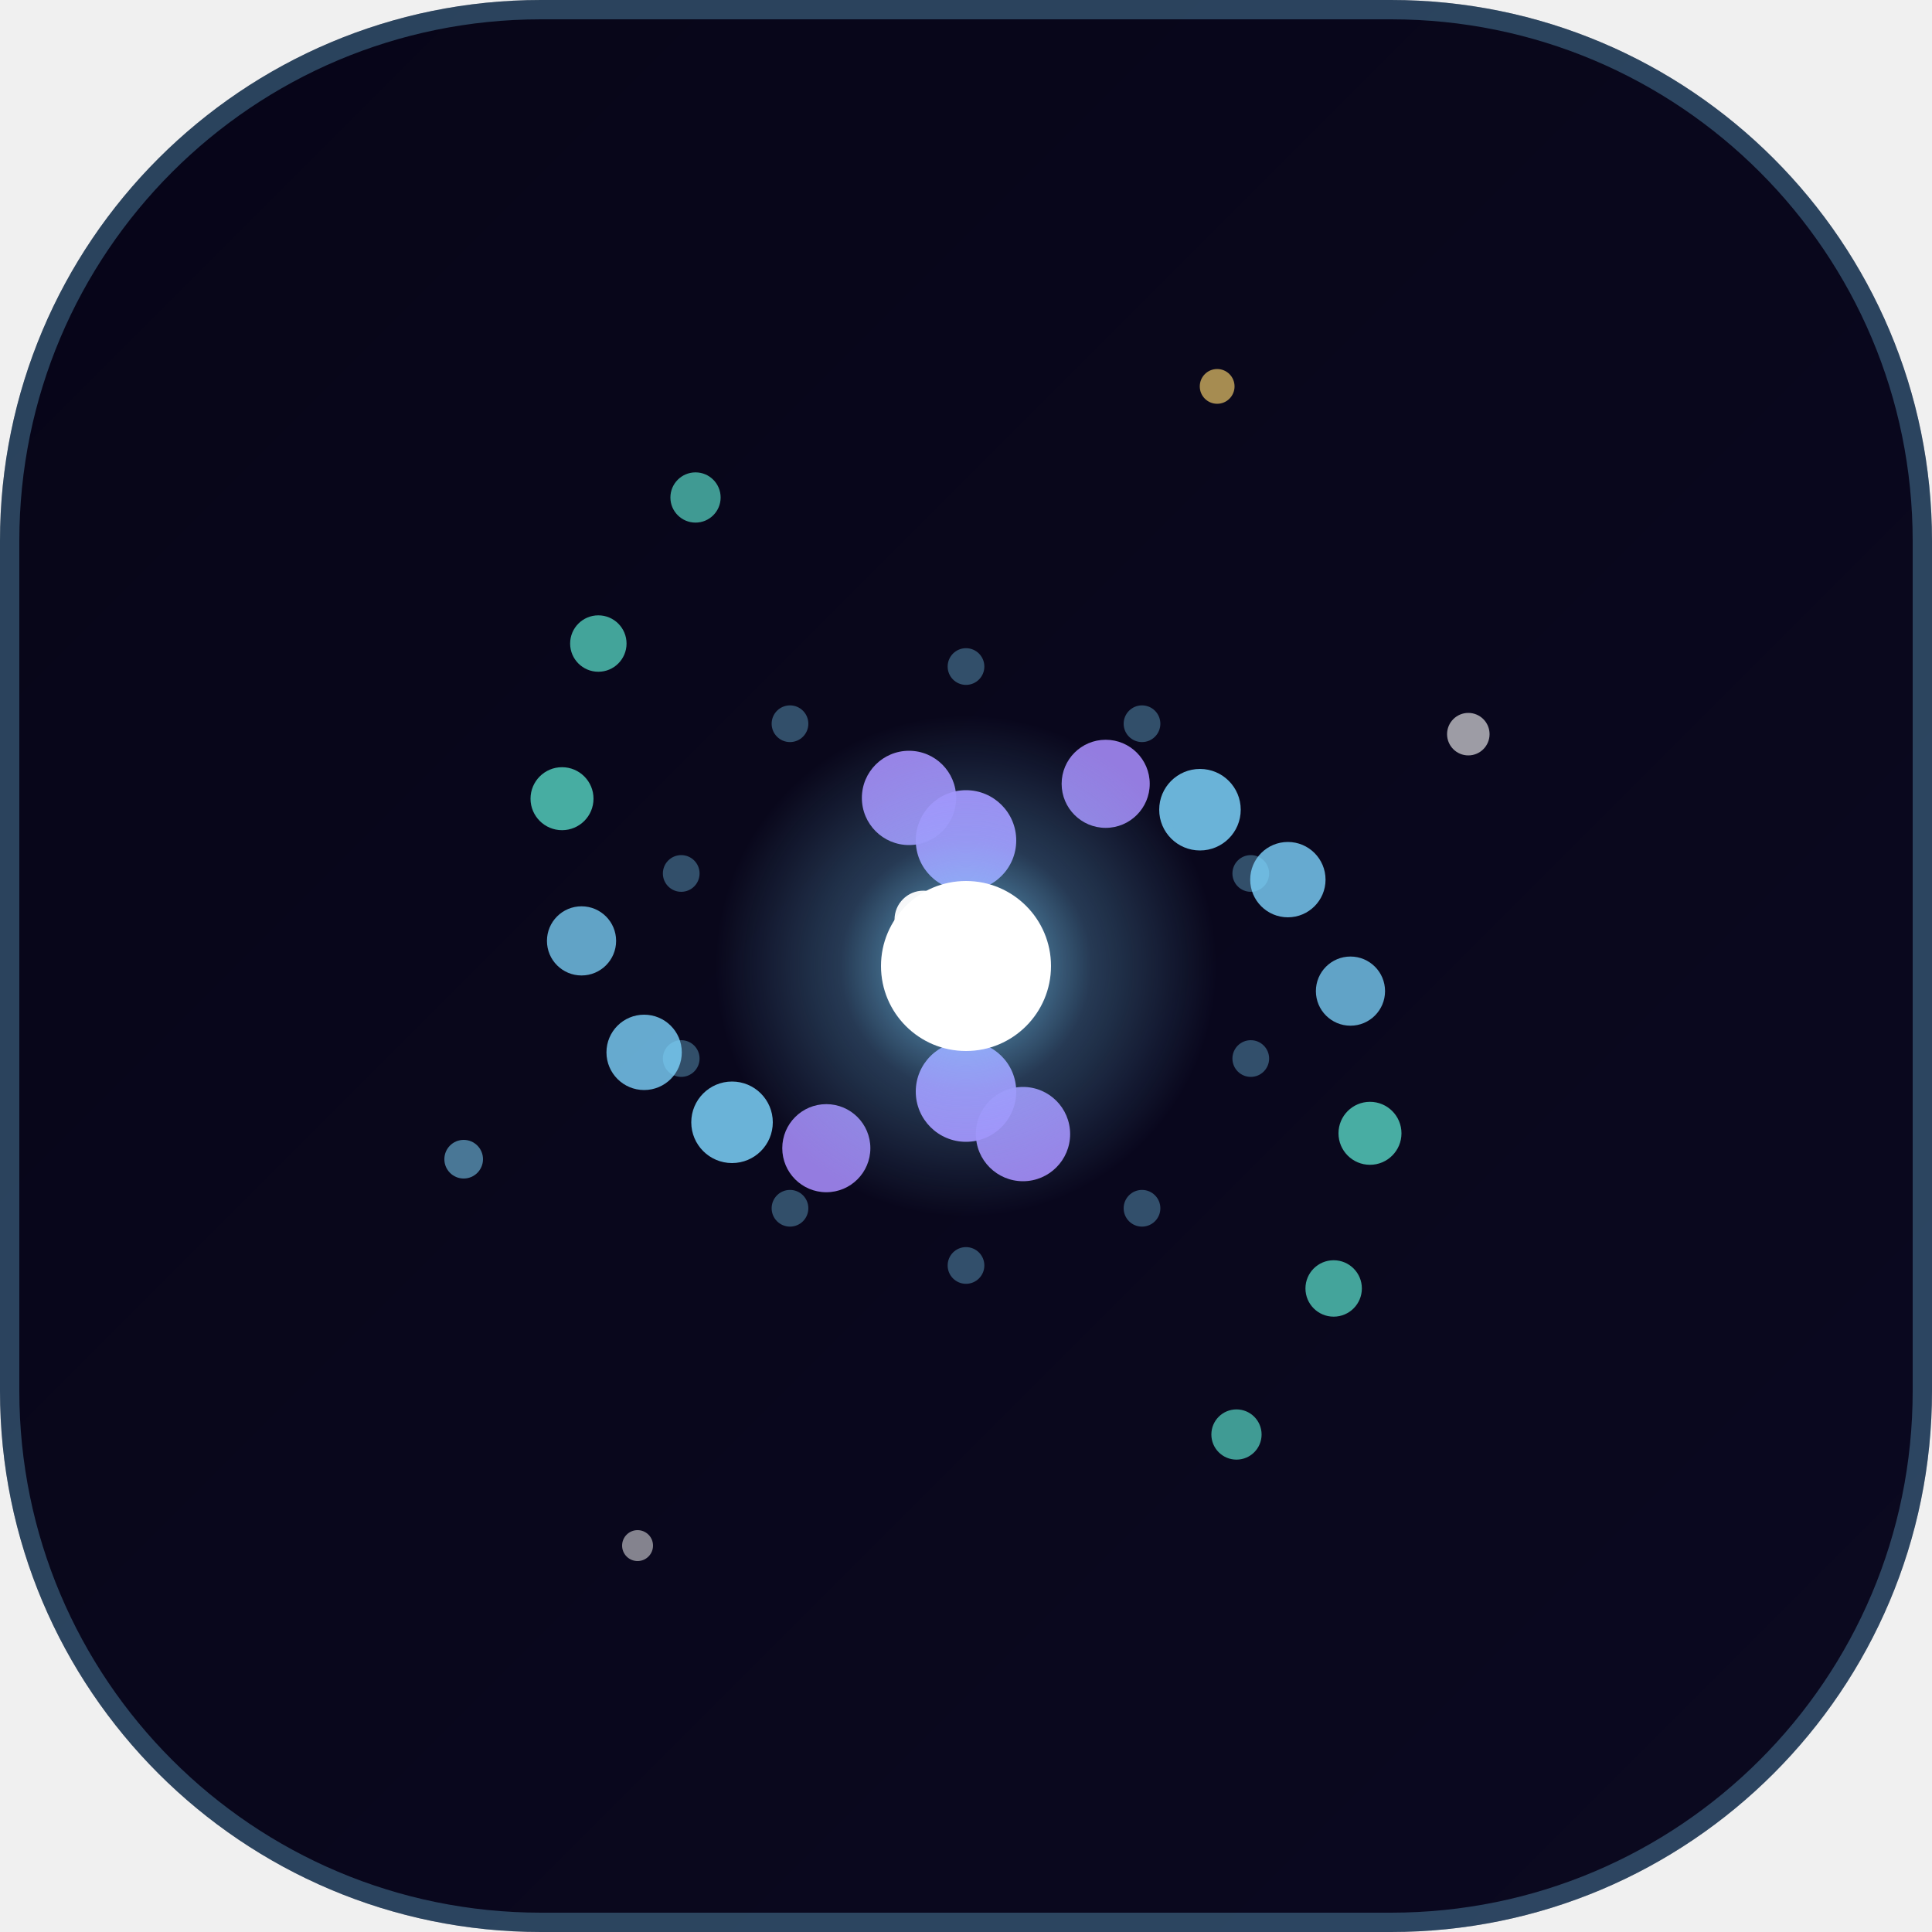
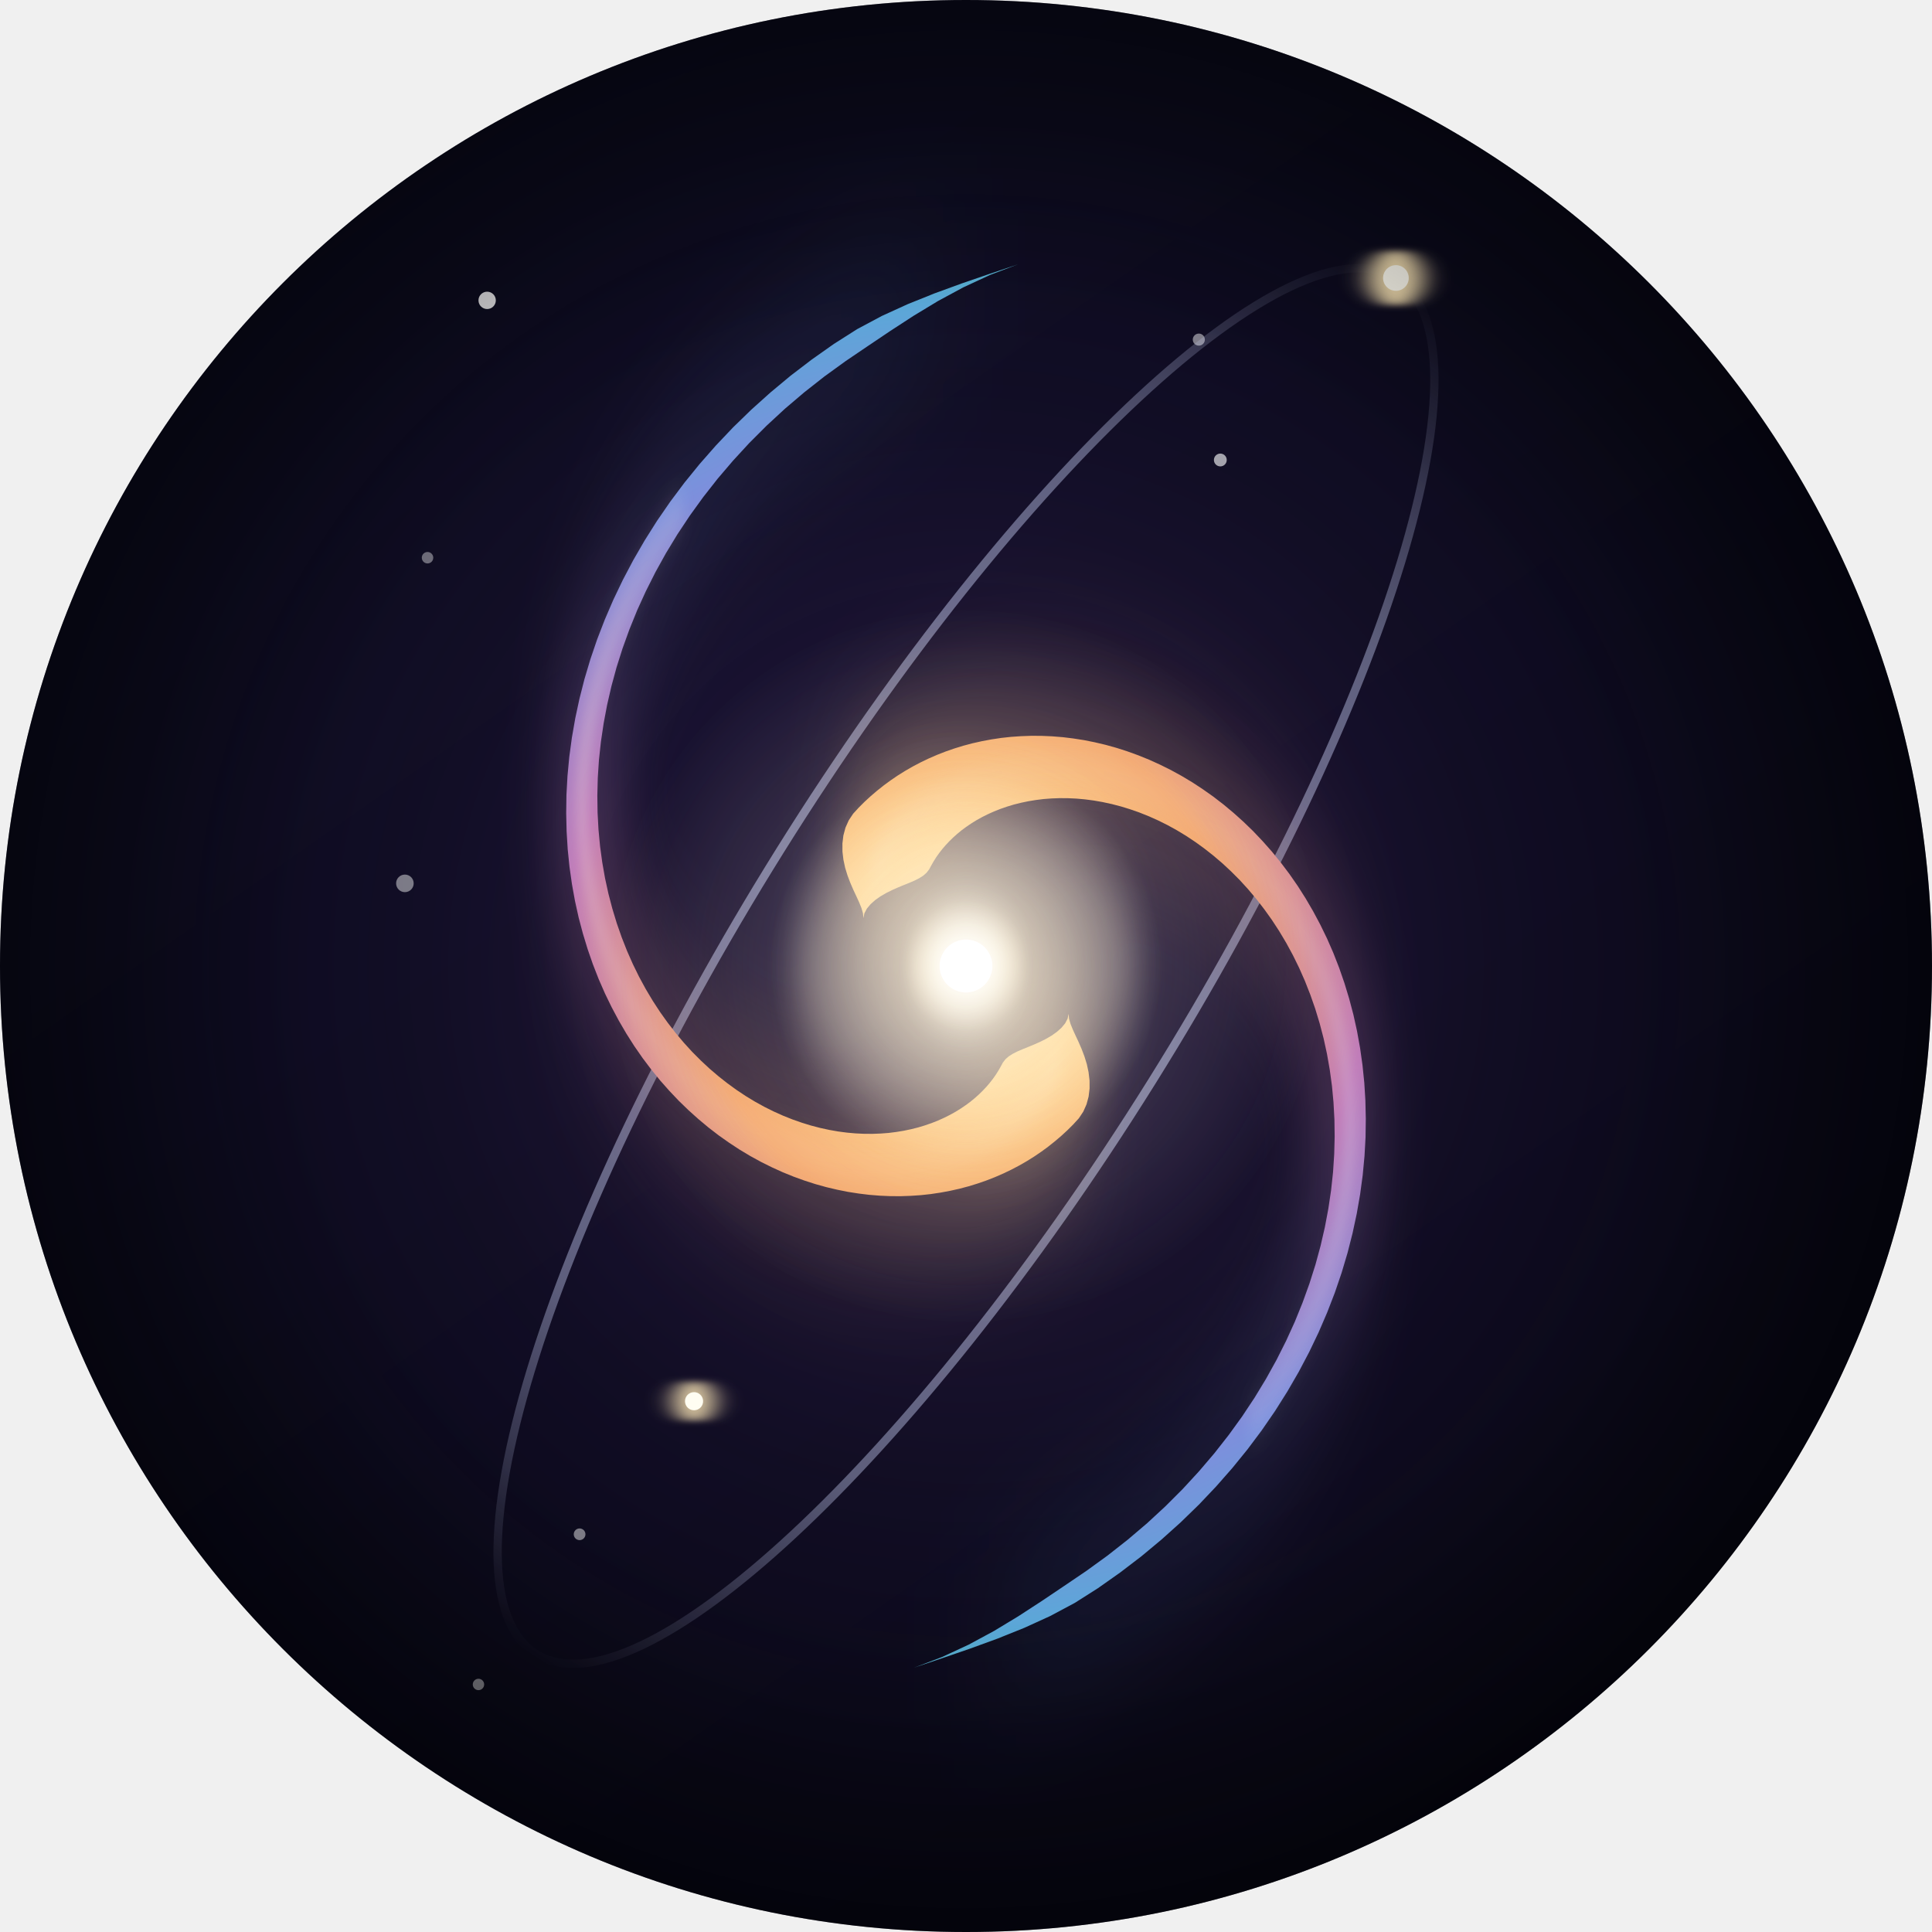
- <svg xmlns="http://www.w3.org/2000/svg" viewBox="0 0 100 100">
-   <defs>
-     <radialGradient id="glow" cx="0.5" cy="0.5" r="0.5">
-       <stop offset="0" class="g1" stop-opacity="0.85" />
-       <stop offset="0.5" class="g1" stop-opacity="0.25" />
-       <stop offset="1" class="g1" stop-opacity="0" />
-     </radialGradient>
-     <linearGradient id="badge" x1="0" y1="0" x2="1" y2="1">
-       <stop offset="0" class="b1" />
-       <stop offset="1" class="b2" />
-     </linearGradient>
-   </defs>
+ <svg xmlns="http://www.w3.org/2000/svg" viewBox="0 0 512 512">
  <style>
-     /* Cosmic (default) */
-     .f1 { fill: #A78BFA; } .f2 { fill: #7DD3FC; } .f3 { fill: #5EEAD4; }
-     .g1 { stop-color: #7DD3FC; }
-     .b1 { stop-color: #070518; } .b2 { stop-color: #0B0920; }
-     .bd { stroke: rgba(125,211,252,0.3); }
-     .tick { fill: #7DD3FC; } .core { fill: #FFFFFF; } .glint { fill: #FFFFFF; }
-     .st1 { fill: #E8C468; } .st2 { fill: #7DD3FC; }
+     /* Cream badge on light OS scheme; dark badge (inline attrs) otherwise. */
    @media (prefers-color-scheme: light) {
-       .f1 { fill: #D1477A; } .f2 { fill: #F2724A; } .f3 { fill: #F5C453; }
-       .g1 { stop-color: #F5C453; }
-       .b1 { stop-color: #FFFFFF; } .b2 { stop-color: #FBF1E9; }
-       .bd { stroke: rgba(209,71,122,0.24); }
-       .tick { fill: #D1477A; } .core { fill: #2B2438; } .glint { fill: #FFFFFF; }
-       .st1 { fill: #C6952F; } .st2 { fill: #D1477A; }
+       .bg-a { stop-color: #fff2df; } .bg-b { stop-color: #e9c79a; }
+       .hz { stop-color: #e2895a; } .hz-a { stop-opacity: 0.30; } .hz-b { stop-opacity: 0.10; }
+       .vg { stop-opacity: 0.22; }
+       .cg-a { stop-color: #fff2dc; } .cg-b { stop-color: #ff9f4d; }
+       .ch-a { stop-color: #fff2dc; } .ch-b { stop-color: #ff9f4d; }
+       .rg { stop-color: #8a5a35; } .rg-s { stop-opacity: 0.32; } .rg-m { stop-opacity: 0.42; }
+       .star { fill: #8a5a2e; }
+       .st1 { opacity: 0.33; } .st2 { opacity: 0.39; } .st3 { opacity: 0.49; }
+       .st4 { opacity: 0.32; } .st5 { opacity: 0.33; } .st6 { opacity: 0.33; } .st7 { opacity: 0.30; }
+       .node { fill: #d9642f; }
    }
  </style>
-   <rect width="100" height="100" rx="28" fill="url(#badge)" />
-   <rect x="0.5" y="0.5" width="99" height="99" rx="27.5" fill="none" class="bd" stroke-width="1" />
-   <g class="tick" opacity="0.35">
-     <circle cx="50" cy="34.5" r="0.95" />
-     <circle cx="59.11" cy="37.46" r="0.95" />
-     <circle cx="64.74" cy="45.21" r="0.95" />
-     <circle cx="64.74" cy="54.79" r="0.95" />
-     <circle cx="59.11" cy="62.54" r="0.95" />
-     <circle cx="50" cy="65.5" r="0.95" />
-     <circle cx="40.89" cy="62.54" r="0.95" />
-     <circle cx="35.26" cy="54.79" r="0.95" />
-     <circle cx="35.26" cy="45.21" r="0.95" />
-     <circle cx="40.89" cy="37.46" r="0.95" />
+   <defs>
+     <clipPath id="badgeClip">
+       <circle cx="256" cy="256" r="256" />
+     </clipPath>
+     <linearGradient id="bgGrad" x1="15%" y1="0%" x2="85%" y2="100%">
+       <stop offset="0%" stop-color="#0a0a1c" class="bg-a" />
+       <stop offset="100%" stop-color="#050510" class="bg-b" />
+     </linearGradient>
+     <radialGradient id="haze" cx="256" cy="256" r="260" gradientUnits="userSpaceOnUse">
+       <stop offset="0%" class="hz hz-a" stop-color="#5b3a8f" stop-opacity="0.35" />
+       <stop offset="55%" class="hz hz-b" stop-color="#5b3a8f" stop-opacity="0.12" />
+       <stop offset="100%" class="hz" stop-color="#5b3a8f" stop-opacity="0" />
+     </radialGradient>
+     <radialGradient id="vignette" cx="256" cy="256" r="290" gradientUnits="userSpaceOnUse">
+       <stop offset="60%" stop-color="#000000" stop-opacity="0" />
+       <stop offset="100%" stop-color="#000000" stop-opacity="0.55" class="vg" />
+     </radialGradient>
+     <radialGradient id="galaxyGrad" cx="256" cy="256" r="205" gradientUnits="userSpaceOnUse">
+       <stop offset="0%" stop-color="#ffd68a" />
+       <stop offset="16%" stop-color="#ffcd7d" />
+       <stop offset="34%" stop-color="#f3a56b" />
+       <stop offset="52%" stop-color="#c07bb8" />
+       <stop offset="70%" stop-color="#7d8fdc" />
+       <stop offset="86%" stop-color="#5aa8d8" />
+       <stop offset="100%" stop-color="#4fc9b8" />
+     </radialGradient>
+     <radialGradient id="coreGlow" cx="256" cy="256" r="95" gradientUnits="userSpaceOnUse">
+       <stop offset="0%" stop-color="#fffdf6" stop-opacity="0.95" class="cg-a" />
+       <stop offset="18%" stop-color="#fff3d6" stop-opacity="0.55" class="cg-b" />
+       <stop offset="55%" stop-color="#fff3d6" stop-opacity="0.12" class="cg-b" />
+       <stop offset="100%" stop-color="#fff3d6" stop-opacity="0" class="cg-b" />
+     </radialGradient>
+     <radialGradient id="coreHot" cx="256" cy="256" r="16" gradientUnits="userSpaceOnUse">
+       <stop offset="0%" stop-color="#ffffff" />
+       <stop offset="45%" stop-color="#fffdf6" class="ch-a" />
+       <stop offset="100%" stop-color="#fff3d6" stop-opacity="0.2" class="ch-b" />
+     </radialGradient>
+     <linearGradient id="ringGrad" x1="0%" y1="0%" x2="100%" y2="0%">
+       <stop offset="0%" stop-color="#cfd8ff" stop-opacity="0" class="rg" />
+       <stop offset="20%" stop-color="#cfd8ff" stop-opacity="0.4" class="rg rg-s" />
+       <stop offset="50%" stop-color="#cfd8ff" stop-opacity="0.52" class="rg rg-m" />
+       <stop offset="80%" stop-color="#cfd8ff" stop-opacity="0.4" class="rg rg-s" />
+       <stop offset="100%" stop-color="#cfd8ff" stop-opacity="0" class="rg" />
+     </linearGradient>
+     <filter id="softBlurSmall" x="-60%" y="-60%" width="220%" height="220%">
+       <feGaussianBlur stdDeviation="3.2" />
+     </filter>
+     <filter id="softBlurMed" x="-80%" y="-80%" width="260%" height="260%">
+       <feGaussianBlur stdDeviation="7" />
+     </filter>
+     <filter id="softBlurLarge" x="-100%" y="-100%" width="300%" height="300%">
+       <feGaussianBlur stdDeviation="16" />
+     </filter>
+     <filter id="nodeGlow" x="-200%" y="-200%" width="500%" height="500%">
+       <feGaussianBlur stdDeviation="2.4" />
+     </filter>
+   </defs>
+   <g clip-path="url(#badgeClip)">
+     <rect x="0" y="0" width="512" height="512" fill="url(#bgGrad)" />
+     <rect x="0" y="0" width="512" height="512" fill="url(#haze)" />
+     <circle cx="317.7" cy="90.0" r="1.60" fill="#ffffff" opacity="0.48" class="star st1" />
+     <circle cx="323.4" cy="121.9" r="1.70" fill="#ffffff" opacity="0.62" class="star st2" />
+     <circle cx="129.1" cy="79.6" r="2.30" fill="#ffffff" opacity="0.88" class="star st3" />
+     <circle cx="107.3" cy="234.1" r="2.33" fill="#ffffff" opacity="0.45" class="star st4" />
+     <circle cx="126.8" cy="446.4" r="1.51" fill="#ffffff" opacity="0.48" class="star st5" />
+     <circle cx="153.6" cy="406.6" r="1.55" fill="#ffffff" opacity="0.48" class="star st6" />
+     <circle cx="113.3" cy="147.8" r="1.52" fill="#ffffff" opacity="0.40" class="star st7" />
+     <g transform="rotate(-58 256 256)">
+       <ellipse cx="256" cy="256" rx="215" ry="58" fill="none" stroke="url(#ringGrad)" stroke-width="2.2" />
+       <circle cx="471" cy="256" r="7.5" fill="#ffe9b8" filter="url(#nodeGlow)" opacity="0.95" class="node" />
+       <circle cx="471" cy="256" r="3.4" fill="#fffdf2" />
+       <circle cx="120" cy="256" r="5.5" fill="#ffe9b8" filter="url(#nodeGlow)" opacity="0.85" class="node" />
+       <circle cx="120" cy="256" r="2.4" fill="#fffdf2" />
+     </g>
+     <g transform="rotate(25 256 256)">
+       <g opacity="0.55" filter="url(#softBlurLarge)">
+         <path d="M 286.00 256.00 L 286.30 257.27 L 286.23 258.68 L 285.84 260.15 L 285.20 261.65 L 284.35 263.14 L 283.35 264.58 L 282.25 265.96 L 281.11 267.27 L 279.98 268.50 L 278.90 269.66 L 277.91 270.77 L 277.07 271.84 L 276.39 272.90 L 275.92 273.97 L 275.67 275.09 L 275.60 276.27 L 275.50 277.50 L 275.34 278.75 L 275.11 280.03 L 274.81 281.34 L 274.45 282.66 L 274.01 284.00 L 273.50 285.36 L 272.92 286.72 L 272.26 288.10 L 271.51 289.47 L 270.69 290.85 L 269.79 292.22 L 268.80 293.58 L 267.73 294.93 L 266.57 296.27 L 265.33 297.58 L 264.00 298.87 L 262.59 300.13 L 261.09 301.35 L 259.50 302.54 L 257.83 303.68 L 256.08 304.78 L 254.23 305.82 L 252.31 306.80 L 250.30 307.72 L 248.21 308.58 L 246.05 309.36 L 243.80 310.07 L 241.48 310.69 L 239.09 311.23 L 236.63 311.68 L 234.10 312.03 L 231.50 312.29 L 228.85 312.44 L 226.13 312.48 L 223.37 312.41 L 220.55 312.22 L 217.69 311.91 L 214.79 311.47 L 211.85 310.90 L 208.88 310.20 L 205.88 309.37 L 202.86 308.39 L 199.83 307.28 L 196.79 306.01 L 193.75 304.60 L 190.71 303.03 L 187.68 301.32 L 184.66 299.44 L 181.67 297.41 L 178.71 295.22 L 175.79 292.87 L 172.91 290.35 L 170.09 287.67 L 167.32 284.83 L 164.63 281.83 L 162.01 278.67 L 159.47 275.34 L 157.03 271.85 L 154.68 268.20 L 152.45 264.39 L 150.33 260.42 L 148.34 256.30 L 146.48 252.03 L 144.76 247.61 L 143.20 243.04 L 141.80 238.33 L 140.56 233.49 L 139.50 228.51 L 138.62 223.41 L 137.94 218.18 L 137.46 212.84 L 137.18 207.39 L 137.13 201.83 L 137.30 196.18 L 137.70 190.45 L 138.34 184.63 L 139.23 178.74 L 140.37 172.80 L 141.77 166.79 L 143.44 160.75 L 145.37 154.67 L 147.59 148.57 L 150.09 142.46 L 152.89 136.35 L 155.97 130.26 L 159.35 124.18 L 162.98 118.11 L 166.70 111.94 L 170.60 105.69 L 174.78 99.45 L 179.35 93.30 L 184.37 87.34 L 189.90 81.65 L 189.90 81.65 L 184.15 87.12 L 178.52 92.55 L 173.06 98.02 L 167.85 103.59 L 162.97 109.31 L 158.52 115.24 L 154.60 121.38 L 151.04 127.60 L 147.77 133.85 L 144.81 140.13 L 142.13 146.42 L 139.74 152.70 L 137.64 158.98 L 135.81 165.23 L 134.25 171.44 L 132.96 177.62 L 131.93 183.74 L 131.16 189.80 L 130.63 195.79 L 130.34 201.70 L 130.28 207.52 L 130.45 213.25 L 130.83 218.88 L 131.43 224.41 L 132.23 229.82 L 133.23 235.11 L 134.41 240.27 L 135.77 245.31 L 137.30 250.21 L 139.00 254.98 L 140.85 259.60 L 142.86 264.07 L 145.00 268.40 L 147.27 272.58 L 149.67 276.60 L 152.18 280.46 L 154.80 284.17 L 157.52 287.72 L 160.34 291.10 L 163.24 294.33 L 166.21 297.39 L 169.26 300.30 L 172.37 303.04 L 175.54 305.61 L 178.76 308.03 L 182.02 310.29 L 185.31 312.39 L 188.64 314.33 L 191.99 316.11 L 195.35 317.74 L 198.73 319.21 L 202.11 320.54 L 205.49 321.71 L 208.87 322.74 L 212.23 323.63 L 215.58 324.38 L 218.91 324.98 L 222.21 325.46 L 225.49 325.80 L 228.72 326.01 L 231.92 326.09 L 235.08 326.06 L 238.19 325.90 L 241.25 325.63 L 244.26 325.25 L 247.21 324.76 L 250.11 324.16 L 252.94 323.47 L 255.71 322.67 L 258.41 321.79 L 261.04 320.81 L 263.60 319.75 L 266.08 318.61 L 268.49 317.38 L 270.83 316.09 L 273.09 314.72 L 275.26 313.28 L 277.36 311.78 L 279.37 310.23 L 281.31 308.61 L 283.16 306.94 L 284.92 305.23 L 286.61 303.46 L 288.20 301.66 L 289.71 299.82 L 291.14 297.94 L 292.48 296.03 L 293.74 294.09 L 294.91 292.12 L 296.00 290.13 L 297.00 288.12 L 297.92 286.10 L 298.76 284.06 L 299.51 282.01 L 300.16 279.94 L 300.48 277.84 L 300.44 275.72 L 300.07 273.62 L 299.40 271.58 L 298.48 269.63 L 297.33 267.78 L 296.02 266.05 L 294.58 264.46 L 293.08 263.00 L 291.58 261.67 L 290.12 260.45 L 288.78 259.31 L 287.61 258.22 L 286.66 257.14 L 286.00 256.00 Z" fill="url(#galaxyGrad)" />
+         <path d="M 226.00 256.00 L 225.70 254.73 L 225.77 253.32 L 226.16 251.85 L 226.80 250.35 L 227.65 248.86 L 228.65 247.42 L 229.75 246.04 L 230.89 244.73 L 232.02 243.50 L 233.10 242.34 L 234.09 241.23 L 234.93 240.16 L 235.61 239.10 L 236.08 238.03 L 236.33 236.91 L 236.40 235.73 L 236.50 234.50 L 236.66 233.25 L 236.89 231.97 L 237.19 230.66 L 237.55 229.34 L 237.99 228.00 L 238.50 226.64 L 239.08 225.28 L 239.74 223.90 L 240.49 222.53 L 241.31 221.15 L 242.21 219.78 L 243.20 218.42 L 244.27 217.07 L 245.43 215.73 L 246.67 214.42 L 248.00 213.13 L 249.41 211.87 L 250.91 210.65 L 252.50 209.46 L 254.17 208.32 L 255.92 207.22 L 257.77 206.18 L 259.69 205.20 L 261.70 204.28 L 263.79 203.42 L 265.95 202.64 L 268.20 201.93 L 270.52 201.31 L 272.91 200.77 L 275.37 200.32 L 277.90 199.97 L 280.50 199.71 L 283.15 199.56 L 285.87 199.52 L 288.63 199.59 L 291.45 199.78 L 294.31 200.09 L 297.21 200.53 L 300.15 201.10 L 303.12 201.80 L 306.12 202.63 L 309.14 203.61 L 312.17 204.72 L 315.21 205.99 L 318.25 207.40 L 321.29 208.97 L 324.32 210.68 L 327.34 212.56 L 330.33 214.59 L 333.29 216.78 L 336.21 219.13 L 339.09 221.65 L 341.91 224.33 L 344.68 227.17 L 347.37 230.17 L 349.99 233.33 L 352.53 236.66 L 354.97 240.15 L 357.32 243.80 L 359.55 247.61 L 361.67 251.58 L 363.66 255.70 L 365.52 259.97 L 367.24 264.39 L 368.80 268.96 L 370.20 273.67 L 371.44 278.51 L 372.50 283.49 L 373.38 288.59 L 374.06 293.82 L 374.54 299.16 L 374.82 304.61 L 374.87 310.17 L 374.70 315.82 L 374.30 321.55 L 373.66 327.37 L 372.77 333.26 L 371.63 339.20 L 370.23 345.21 L 368.56 351.25 L 366.63 357.33 L 364.41 363.43 L 361.91 369.54 L 359.11 375.65 L 356.03 381.74 L 352.65 387.82 L 349.02 393.89 L 345.30 400.06 L 341.40 406.31 L 337.22 412.55 L 332.65 418.70 L 327.63 424.66 L 322.10 430.35 L 322.10 430.35 L 327.85 424.88 L 333.48 419.45 L 338.94 413.98 L 344.15 408.41 L 349.03 402.69 L 353.48 396.76 L 357.40 390.62 L 360.96 384.40 L 364.23 378.15 L 367.19 371.87 L 369.87 365.58 L 372.26 359.30 L 374.36 353.02 L 376.19 346.77 L 377.75 340.56 L 379.04 334.38 L 380.07 328.26 L 380.84 322.20 L 381.37 316.21 L 381.66 310.30 L 381.72 304.48 L 381.55 298.75 L 381.17 293.12 L 380.57 287.59 L 379.77 282.18 L 378.77 276.89 L 377.59 271.73 L 376.23 266.69 L 374.70 261.79 L 373.00 257.02 L 371.15 252.40 L 369.14 247.93 L 367.00 243.60 L 364.73 239.42 L 362.33 235.40 L 359.82 231.54 L 357.20 227.83 L 354.48 224.28 L 351.66 220.90 L 348.76 217.67 L 345.79 214.61 L 342.74 211.70 L 339.63 208.96 L 336.46 206.39 L 333.24 203.97 L 329.98 201.71 L 326.69 199.61 L 323.36 197.67 L 320.01 195.89 L 316.65 194.26 L 313.27 192.79 L 309.89 191.46 L 306.51 190.29 L 303.13 189.26 L 299.77 188.37 L 296.42 187.62 L 293.09 187.02 L 289.79 186.54 L 286.51 186.20 L 283.28 185.99 L 280.08 185.91 L 276.92 185.94 L 273.81 186.10 L 270.75 186.37 L 267.74 186.75 L 264.79 187.24 L 261.89 187.84 L 259.06 188.53 L 256.29 189.33 L 253.59 190.21 L 250.96 191.19 L 248.40 192.25 L 245.92 193.39 L 243.51 194.62 L 241.17 195.91 L 238.91 197.28 L 236.74 198.72 L 234.64 200.22 L 232.63 201.77 L 230.69 203.39 L 228.84 205.06 L 227.08 206.77 L 225.39 208.54 L 223.80 210.34 L 222.29 212.18 L 220.86 214.06 L 219.52 215.97 L 218.26 217.91 L 217.09 219.88 L 216.00 221.87 L 215.00 223.88 L 214.08 225.90 L 213.24 227.94 L 212.49 229.99 L 211.84 232.06 L 211.52 234.16 L 211.56 236.28 L 211.93 238.38 L 212.60 240.42 L 213.52 242.37 L 214.67 244.22 L 215.98 245.95 L 217.42 247.54 L 218.92 249.00 L 220.42 250.33 L 221.88 251.55 L 223.22 252.69 L 224.39 253.78 L 225.34 254.86 L 226.00 256.00 Z" fill="url(#galaxyGrad)" />
+       </g>
+       <path d="M 286.00 256.00 L 286.30 257.27 L 286.23 258.68 L 285.84 260.15 L 285.20 261.65 L 284.35 263.14 L 283.35 264.58 L 282.25 265.96 L 281.11 267.27 L 279.98 268.50 L 278.90 269.66 L 277.91 270.77 L 277.07 271.84 L 276.39 272.90 L 275.92 273.97 L 275.67 275.09 L 275.60 276.27 L 275.50 277.50 L 275.34 278.75 L 275.11 280.03 L 274.81 281.34 L 274.45 282.66 L 274.01 284.00 L 273.50 285.36 L 272.92 286.72 L 272.26 288.10 L 271.51 289.47 L 270.69 290.85 L 269.79 292.22 L 268.80 293.58 L 267.73 294.93 L 266.57 296.27 L 265.33 297.58 L 264.00 298.87 L 262.59 300.13 L 261.09 301.35 L 259.50 302.54 L 257.83 303.68 L 256.08 304.78 L 254.23 305.82 L 252.31 306.80 L 250.30 307.72 L 248.21 308.58 L 246.05 309.36 L 243.80 310.07 L 241.48 310.69 L 239.09 311.23 L 236.63 311.68 L 234.10 312.03 L 231.50 312.29 L 228.85 312.44 L 226.13 312.48 L 223.37 312.41 L 220.55 312.22 L 217.69 311.91 L 214.79 311.47 L 211.85 310.90 L 208.88 310.20 L 205.88 309.37 L 202.86 308.39 L 199.83 307.28 L 196.79 306.01 L 193.75 304.60 L 190.71 303.03 L 187.68 301.32 L 184.66 299.44 L 181.67 297.41 L 178.71 295.22 L 175.79 292.87 L 172.91 290.35 L 170.09 287.67 L 167.32 284.83 L 164.63 281.83 L 162.01 278.67 L 159.47 275.34 L 157.03 271.85 L 154.68 268.20 L 152.45 264.39 L 150.33 260.42 L 148.34 256.30 L 146.48 252.03 L 144.76 247.61 L 143.20 243.04 L 141.80 238.33 L 140.56 233.49 L 139.50 228.51 L 138.62 223.41 L 137.94 218.18 L 137.46 212.84 L 137.18 207.39 L 137.13 201.83 L 137.30 196.18 L 137.70 190.45 L 138.34 184.63 L 139.23 178.74 L 140.37 172.80 L 141.77 166.79 L 143.44 160.75 L 145.37 154.67 L 147.59 148.57 L 150.09 142.46 L 152.89 136.35 L 155.97 130.26 L 159.35 124.18 L 162.98 118.11 L 166.70 111.94 L 170.60 105.69 L 174.78 99.45 L 179.35 93.30 L 184.37 87.34 L 189.90 81.65 L 189.90 81.65 L 184.15 87.12 L 178.52 92.55 L 173.06 98.02 L 167.85 103.59 L 162.97 109.31 L 158.52 115.24 L 154.60 121.38 L 151.04 127.60 L 147.77 133.85 L 144.81 140.13 L 142.13 146.42 L 139.74 152.70 L 137.64 158.98 L 135.81 165.23 L 134.25 171.44 L 132.96 177.62 L 131.93 183.74 L 131.16 189.80 L 130.63 195.79 L 130.34 201.70 L 130.28 207.52 L 130.45 213.25 L 130.83 218.88 L 131.43 224.41 L 132.23 229.82 L 133.23 235.11 L 134.41 240.27 L 135.77 245.31 L 137.30 250.21 L 139.00 254.98 L 140.85 259.60 L 142.86 264.07 L 145.00 268.40 L 147.27 272.58 L 149.67 276.60 L 152.18 280.46 L 154.80 284.17 L 157.52 287.72 L 160.34 291.10 L 163.24 294.33 L 166.21 297.39 L 169.26 300.30 L 172.37 303.04 L 175.54 305.61 L 178.76 308.03 L 182.02 310.29 L 185.31 312.39 L 188.64 314.33 L 191.99 316.11 L 195.35 317.74 L 198.73 319.21 L 202.11 320.54 L 205.49 321.71 L 208.87 322.74 L 212.23 323.63 L 215.58 324.38 L 218.91 324.98 L 222.21 325.46 L 225.49 325.80 L 228.72 326.01 L 231.92 326.09 L 235.08 326.06 L 238.19 325.90 L 241.25 325.63 L 244.26 325.25 L 247.21 324.76 L 250.11 324.16 L 252.94 323.47 L 255.71 322.67 L 258.41 321.79 L 261.04 320.81 L 263.60 319.75 L 266.08 318.61 L 268.49 317.38 L 270.83 316.09 L 273.09 314.72 L 275.26 313.28 L 277.36 311.78 L 279.37 310.23 L 281.31 308.61 L 283.16 306.94 L 284.92 305.23 L 286.61 303.46 L 288.20 301.66 L 289.71 299.82 L 291.14 297.94 L 292.48 296.03 L 293.74 294.09 L 294.91 292.12 L 296.00 290.13 L 297.00 288.12 L 297.92 286.10 L 298.76 284.06 L 299.51 282.01 L 300.16 279.94 L 300.48 277.84 L 300.44 275.72 L 300.07 273.62 L 299.40 271.58 L 298.48 269.63 L 297.33 267.78 L 296.02 266.05 L 294.58 264.46 L 293.08 263.00 L 291.58 261.67 L 290.12 260.45 L 288.78 259.31 L 287.61 258.22 L 286.66 257.14 L 286.00 256.00 Z" fill="url(#galaxyGrad)" />
+       <path d="M 226.00 256.00 L 225.70 254.73 L 225.77 253.32 L 226.16 251.85 L 226.80 250.35 L 227.65 248.86 L 228.65 247.42 L 229.75 246.04 L 230.89 244.73 L 232.02 243.50 L 233.10 242.34 L 234.09 241.23 L 234.93 240.16 L 235.61 239.10 L 236.08 238.03 L 236.33 236.91 L 236.40 235.73 L 236.50 234.50 L 236.66 233.25 L 236.89 231.97 L 237.19 230.66 L 237.55 229.34 L 237.99 228.00 L 238.50 226.64 L 239.08 225.28 L 239.74 223.90 L 240.49 222.53 L 241.31 221.15 L 242.21 219.78 L 243.20 218.42 L 244.27 217.07 L 245.43 215.73 L 246.67 214.42 L 248.00 213.13 L 249.41 211.87 L 250.91 210.65 L 252.50 209.46 L 254.17 208.32 L 255.92 207.22 L 257.77 206.18 L 259.69 205.20 L 261.70 204.28 L 263.79 203.42 L 265.95 202.64 L 268.20 201.93 L 270.52 201.31 L 272.91 200.77 L 275.37 200.32 L 277.90 199.97 L 280.50 199.71 L 283.15 199.56 L 285.87 199.52 L 288.63 199.59 L 291.45 199.78 L 294.31 200.09 L 297.21 200.53 L 300.15 201.10 L 303.12 201.80 L 306.12 202.63 L 309.14 203.61 L 312.17 204.72 L 315.21 205.99 L 318.25 207.40 L 321.29 208.97 L 324.32 210.68 L 327.34 212.56 L 330.33 214.59 L 333.29 216.78 L 336.21 219.13 L 339.09 221.65 L 341.91 224.33 L 344.68 227.17 L 347.37 230.17 L 349.99 233.33 L 352.53 236.66 L 354.97 240.15 L 357.32 243.80 L 359.55 247.61 L 361.67 251.58 L 363.66 255.70 L 365.52 259.97 L 367.24 264.39 L 368.80 268.96 L 370.20 273.67 L 371.44 278.51 L 372.50 283.49 L 373.38 288.59 L 374.06 293.82 L 374.54 299.16 L 374.82 304.61 L 374.87 310.17 L 374.70 315.82 L 374.30 321.55 L 373.66 327.37 L 372.77 333.26 L 371.63 339.20 L 370.23 345.21 L 368.56 351.25 L 366.63 357.33 L 364.41 363.43 L 361.91 369.54 L 359.11 375.65 L 356.03 381.74 L 352.65 387.82 L 349.02 393.89 L 345.30 400.06 L 341.40 406.31 L 337.22 412.55 L 332.65 418.70 L 327.63 424.66 L 322.10 430.35 L 322.10 430.35 L 327.85 424.88 L 333.48 419.45 L 338.94 413.98 L 344.15 408.41 L 349.03 402.69 L 353.48 396.76 L 357.40 390.62 L 360.96 384.40 L 364.23 378.15 L 367.19 371.87 L 369.87 365.58 L 372.26 359.30 L 374.36 353.02 L 376.19 346.77 L 377.75 340.56 L 379.04 334.38 L 380.07 328.26 L 380.84 322.20 L 381.37 316.21 L 381.66 310.30 L 381.72 304.48 L 381.55 298.75 L 381.17 293.12 L 380.57 287.59 L 379.77 282.18 L 378.77 276.89 L 377.59 271.73 L 376.23 266.69 L 374.70 261.79 L 373.00 257.02 L 371.15 252.40 L 369.14 247.93 L 367.00 243.60 L 364.73 239.42 L 362.33 235.40 L 359.82 231.54 L 357.20 227.83 L 354.48 224.28 L 351.66 220.90 L 348.76 217.67 L 345.79 214.61 L 342.74 211.70 L 339.63 208.96 L 336.46 206.39 L 333.24 203.97 L 329.98 201.71 L 326.69 199.61 L 323.36 197.67 L 320.01 195.89 L 316.65 194.26 L 313.27 192.79 L 309.89 191.46 L 306.51 190.29 L 303.13 189.26 L 299.77 188.37 L 296.42 187.62 L 293.09 187.02 L 289.79 186.54 L 286.51 186.20 L 283.28 185.99 L 280.08 185.91 L 276.92 185.94 L 273.81 186.10 L 270.75 186.37 L 267.74 186.75 L 264.79 187.24 L 261.89 187.84 L 259.06 188.53 L 256.29 189.33 L 253.59 190.21 L 250.96 191.19 L 248.40 192.25 L 245.92 193.39 L 243.51 194.62 L 241.17 195.91 L 238.91 197.28 L 236.74 198.72 L 234.64 200.22 L 232.63 201.77 L 230.69 203.39 L 228.84 205.06 L 227.08 206.77 L 225.39 208.54 L 223.80 210.34 L 222.29 212.18 L 220.86 214.06 L 219.52 215.97 L 218.26 217.91 L 217.09 219.88 L 216.00 221.87 L 215.00 223.88 L 214.08 225.90 L 213.24 227.94 L 212.49 229.99 L 211.84 232.06 L 211.52 234.16 L 211.56 236.28 L 211.93 238.38 L 212.60 240.42 L 213.52 242.37 L 214.67 244.22 L 215.98 245.95 L 217.42 247.54 L 218.92 249.00 L 220.42 250.33 L 221.88 251.55 L 223.22 252.69 L 224.39 253.78 L 225.34 254.86 L 226.00 256.00 Z" fill="url(#galaxyGrad)" />
+       <path d="M 288.65 268.14 L 288.69 269.64 L 288.66 271.18 L 288.57 272.73 L 288.42 274.31 L 288.20 275.90 L 287.91 277.51 L 287.56 279.14 L 287.13 280.78 L 286.63 282.42 L 286.06 284.08 L 285.41 285.73 L 284.68 287.39 L 283.88 289.04 L 282.99 290.69 L 282.03 292.33 L 280.99 293.96 L 279.86 295.57 L 278.65 297.16 L 277.35 298.72 L 275.98 300.26 L 274.52 301.77 L 272.97 303.25 L 271.34 304.68 L 269.63 306.08 L 267.84 307.42 L 265.96 308.72 L 264.00 309.96 L 261.96 311.14 L 259.84 312.26 L 257.64 313.31 L 255.36 314.29 L 253.00 315.20 L 250.58 316.02 L 248.08 316.76 L 245.51 317.41 L 242.87 317.97 L 240.17 318.43 L 237.41 318.79 L 234.59 319.05 L 231.71 319.19 L 228.79 319.22 L 225.81 319.14 L 222.79 318.93 L 219.73 318.60 L 216.64 318.14 L 213.51 317.55 L 210.36 316.82 L 207.19 315.96 L 204.00 314.95 L 200.80 313.80 L 197.59 312.51 L 194.39 311.06 L 191.19 309.46 L 188.01 307.71 L 184.85 305.80 L 181.71 303.74 L 178.61 301.51 L 175.54 299.13 L 172.53 296.58 L 169.56 293.87 L 166.66 291.00 L 163.83 287.97 L 161.07 284.77 L 158.40 281.42 L 155.82 277.90 L 153.35 274.22 L 150.98 270.39 L 148.72 266.39 L 146.59 262.25 L 144.60 257.95 L 142.74 253.50 L 141.03 248.91 L 139.49 244.18 L 138.10 239.30 L 136.89 234.30 L 135.86 229.16 L 135.03 223.91 L 134.39 218.53 L 133.95 213.05 L 133.73 207.45 L 133.73 201.77 L 133.96 195.99 L 134.43 190.12 L 135.14 184.18 L 136.10 178.18" fill="none" stroke="#fff6e2" stroke-width="2.2" stroke-linecap="round" opacity="0.35" filter="url(#softBlurSmall)" />
+       <path d="M 223.35 243.86 L 223.31 242.36 L 223.34 240.82 L 223.43 239.27 L 223.58 237.69 L 223.80 236.10 L 224.09 234.49 L 224.44 232.86 L 224.87 231.22 L 225.37 229.58 L 225.94 227.92 L 226.59 226.27 L 227.32 224.61 L 228.12 222.96 L 229.01 221.31 L 229.97 219.67 L 231.01 218.04 L 232.14 216.43 L 233.35 214.84 L 234.65 213.28 L 236.02 211.74 L 237.48 210.23 L 239.03 208.75 L 240.66 207.32 L 242.37 205.92 L 244.16 204.58 L 246.04 203.28 L 248.00 202.04 L 250.04 200.86 L 252.16 199.74 L 254.36 198.69 L 256.64 197.71 L 259.00 196.80 L 261.42 195.98 L 263.92 195.24 L 266.49 194.59 L 269.13 194.03 L 271.83 193.57 L 274.59 193.21 L 277.41 192.95 L 280.29 192.81 L 283.21 192.78 L 286.19 192.86 L 289.21 193.07 L 292.27 193.40 L 295.36 193.86 L 298.49 194.45 L 301.64 195.18 L 304.81 196.04 L 308.00 197.05 L 311.20 198.20 L 314.41 199.49 L 317.61 200.94 L 320.81 202.54 L 323.99 204.29 L 327.15 206.20 L 330.29 208.26 L 333.39 210.49 L 336.46 212.87 L 339.47 215.42 L 342.44 218.13 L 345.34 221.00 L 348.17 224.03 L 350.93 227.23 L 353.60 230.58 L 356.18 234.10 L 358.65 237.78 L 361.02 241.61 L 363.28 245.61 L 365.41 249.75 L 367.40 254.05 L 369.26 258.50 L 370.97 263.09 L 372.51 267.82 L 373.90 272.70 L 375.11 277.70 L 376.14 282.84 L 376.97 288.09 L 377.61 293.47 L 378.05 298.95 L 378.27 304.55 L 378.27 310.23 L 378.04 316.01 L 377.57 321.88 L 376.86 327.82 L 375.90 333.82" fill="none" stroke="#eaf6ff" stroke-width="2" stroke-linecap="round" opacity="0.3" filter="url(#softBlurSmall)" />
+       <circle cx="256" cy="256" r="95" fill="url(#coreGlow)" />
+       <circle cx="256" cy="256" r="46" fill="url(#coreGlow)" filter="url(#softBlurMed)" opacity="0.9" />
+       <circle cx="256" cy="256" r="15" fill="url(#coreHot)" filter="url(#softBlurSmall)" />
+       <circle cx="256" cy="256" r="7" fill="#ffffff" />
+     </g>
+     <rect x="0" y="0" width="512" height="512" fill="url(#vignette)" />
  </g>
-   <g>
-     <circle class="f1" cx="50" cy="43.5" r="2.6" opacity="0.95" />
-     <circle class="f1" cx="47.05" cy="41.3" r="2.44" opacity="0.91" />
-     <circle class="f1" cx="57.23" cy="40.57" r="2.28" opacity="0.88" />
-     <circle class="f2" cx="62.11" cy="41.91" r="2.11" opacity="0.84" />
-     <circle class="f2" cx="66.66" cy="45.53" r="1.95" opacity="0.8" />
-     <circle class="f2" cx="69.9" cy="51.3" r="1.79" opacity="0.76" />
-     <circle class="f3" cx="70.91" cy="58.66" r="1.63" opacity="0.73" />
-     <circle class="f3" cx="69.03" cy="66.69" r="1.46" opacity="0.69" />
-     <circle class="f3" cx="64" cy="74.25" r="1.3" opacity="0.65" />
-     <circle class="f1" cx="50" cy="56.5" r="2.6" opacity="0.95" />
-     <circle class="f1" cx="52.95" cy="58.7" r="2.44" opacity="0.91" />
-     <circle class="f1" cx="42.77" cy="59.43" r="2.28" opacity="0.88" />
-     <circle class="f2" cx="37.89" cy="58.09" r="2.11" opacity="0.84" />
-     <circle class="f2" cx="33.34" cy="54.47" r="1.95" opacity="0.8" />
-     <circle class="f2" cx="30.1" cy="48.7" r="1.79" opacity="0.76" />
-     <circle class="f3" cx="29.09" cy="41.34" r="1.63" opacity="0.73" />
-     <circle class="f3" cx="30.97" cy="33.31" r="1.46" opacity="0.69" />
-     <circle class="f3" cx="36" cy="25.75" r="1.3" opacity="0.65" />
-   </g>
-   <circle class="glint" cx="76" cy="38" r="1.1" opacity="0.6" />
-   <circle class="st2" cx="24" cy="60" r="1" opacity="0.55" />
-   <circle class="st1" cx="63" cy="20" r="0.9" opacity="0.7" />
-   <circle class="glint" cx="33" cy="80" r="0.8" opacity="0.5" />
-   <circle cx="50" cy="50" r="13" fill="url(#glow)" />
-   <circle cx="50" cy="50" r="4.4" class="core" />
-   <circle cx="47.8" cy="47.6" r="1.5" class="glint" opacity="0.95" />
</svg>
